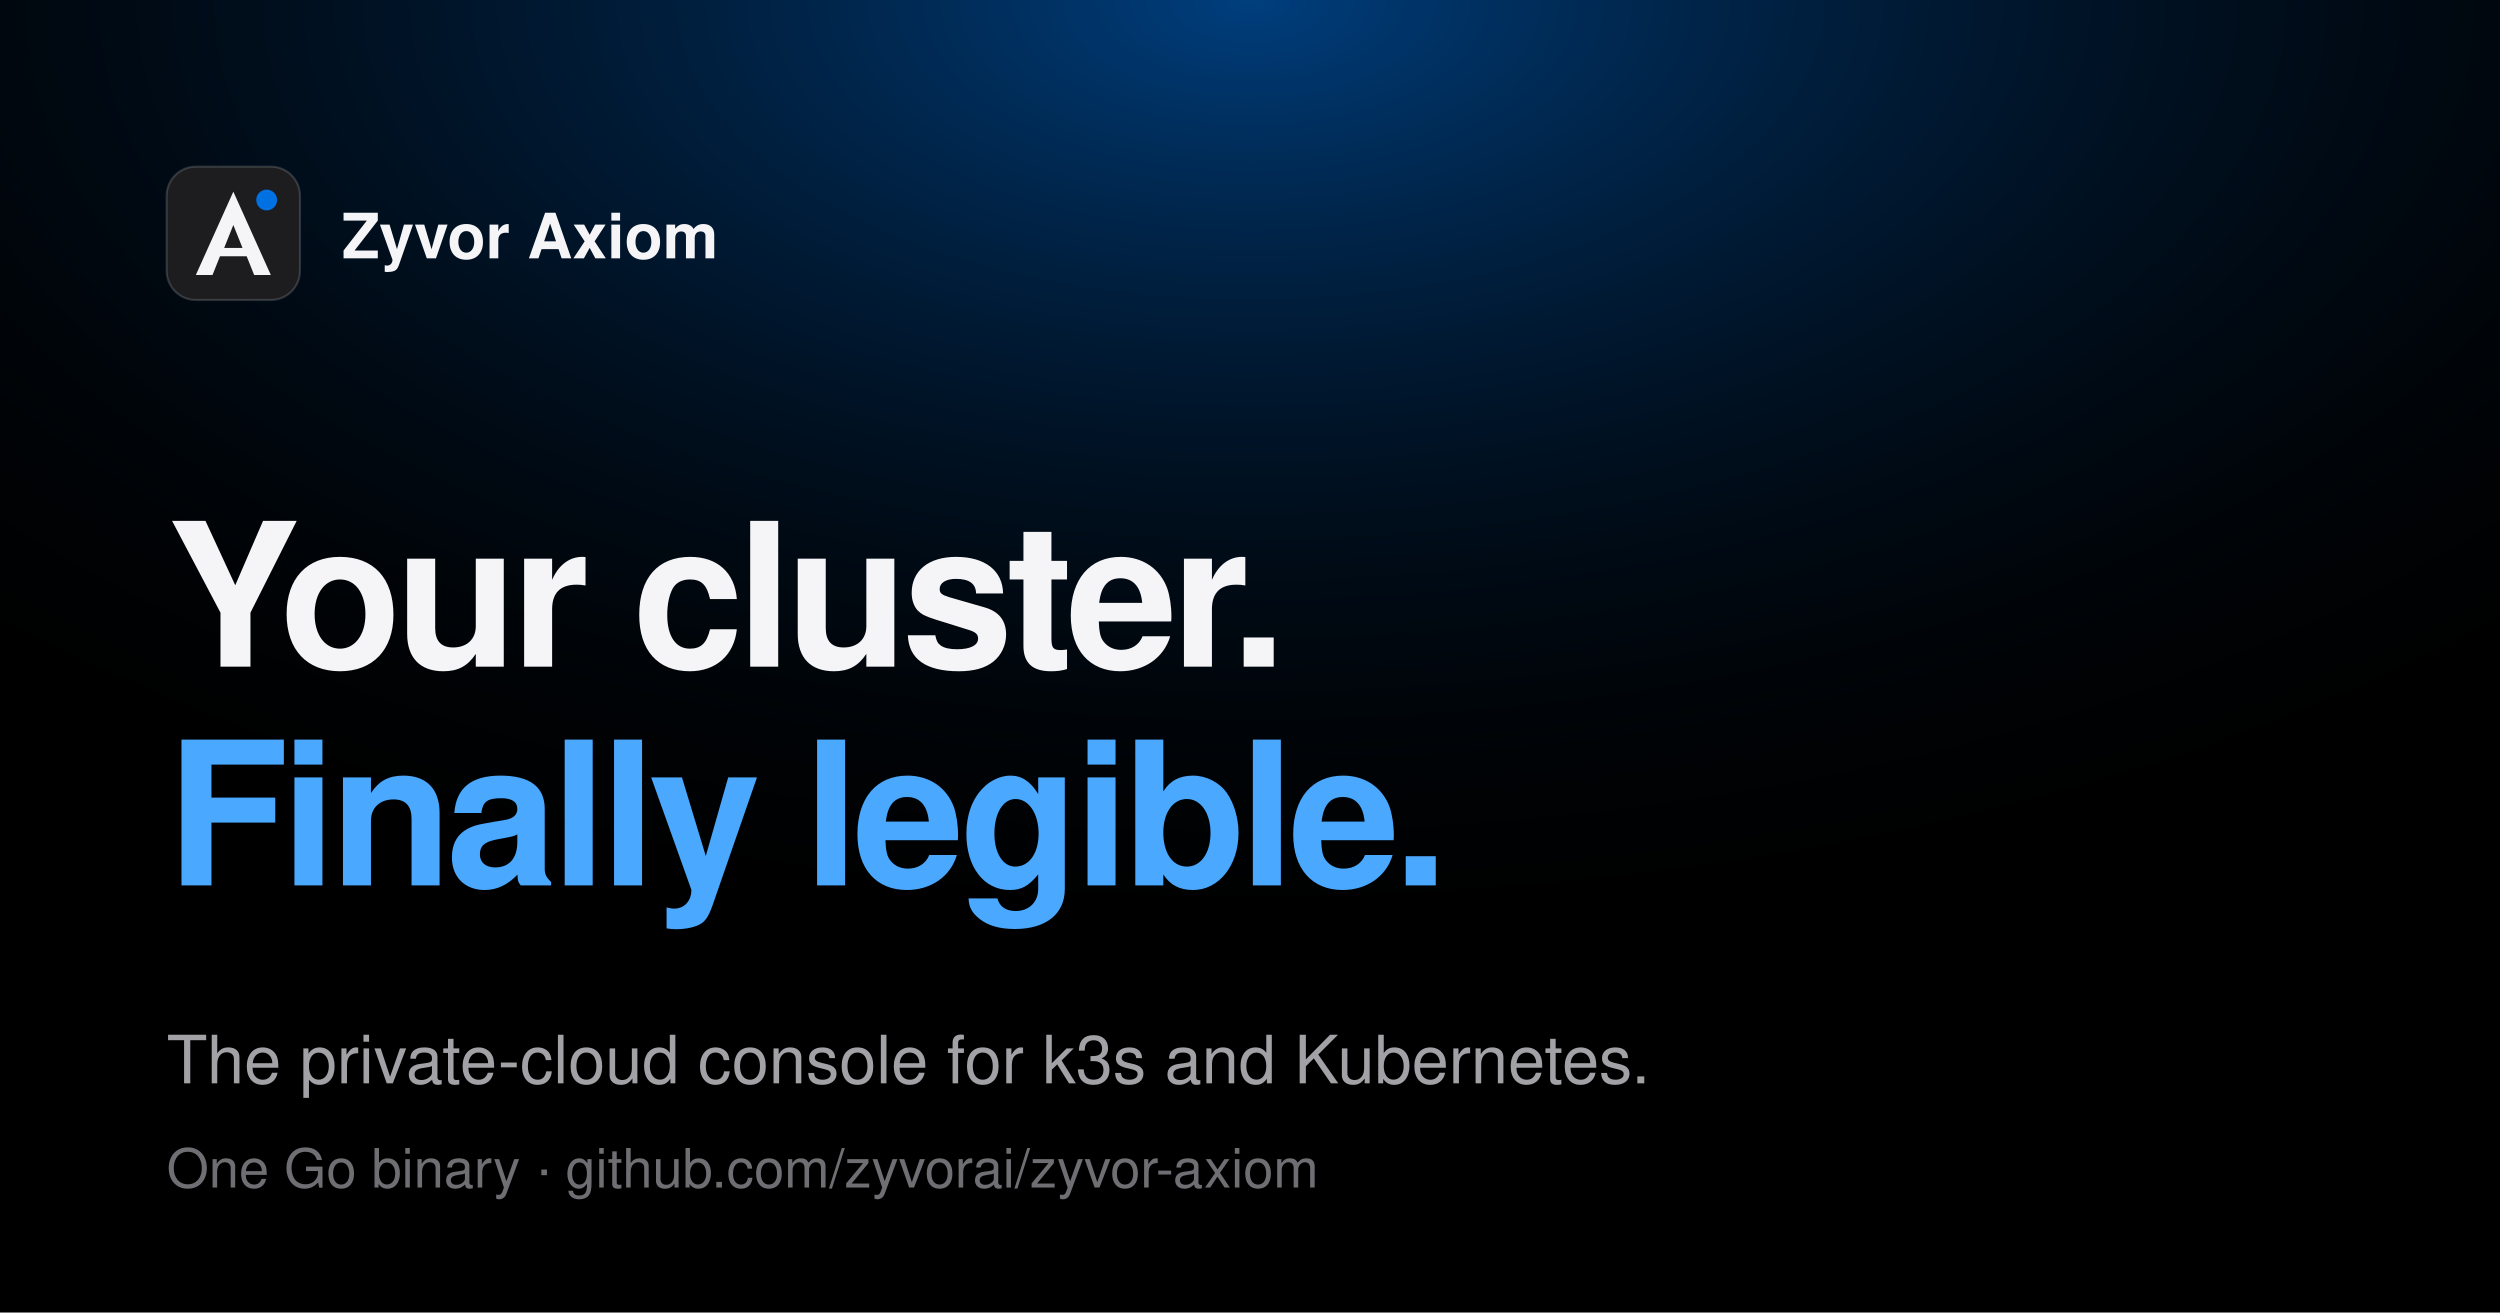
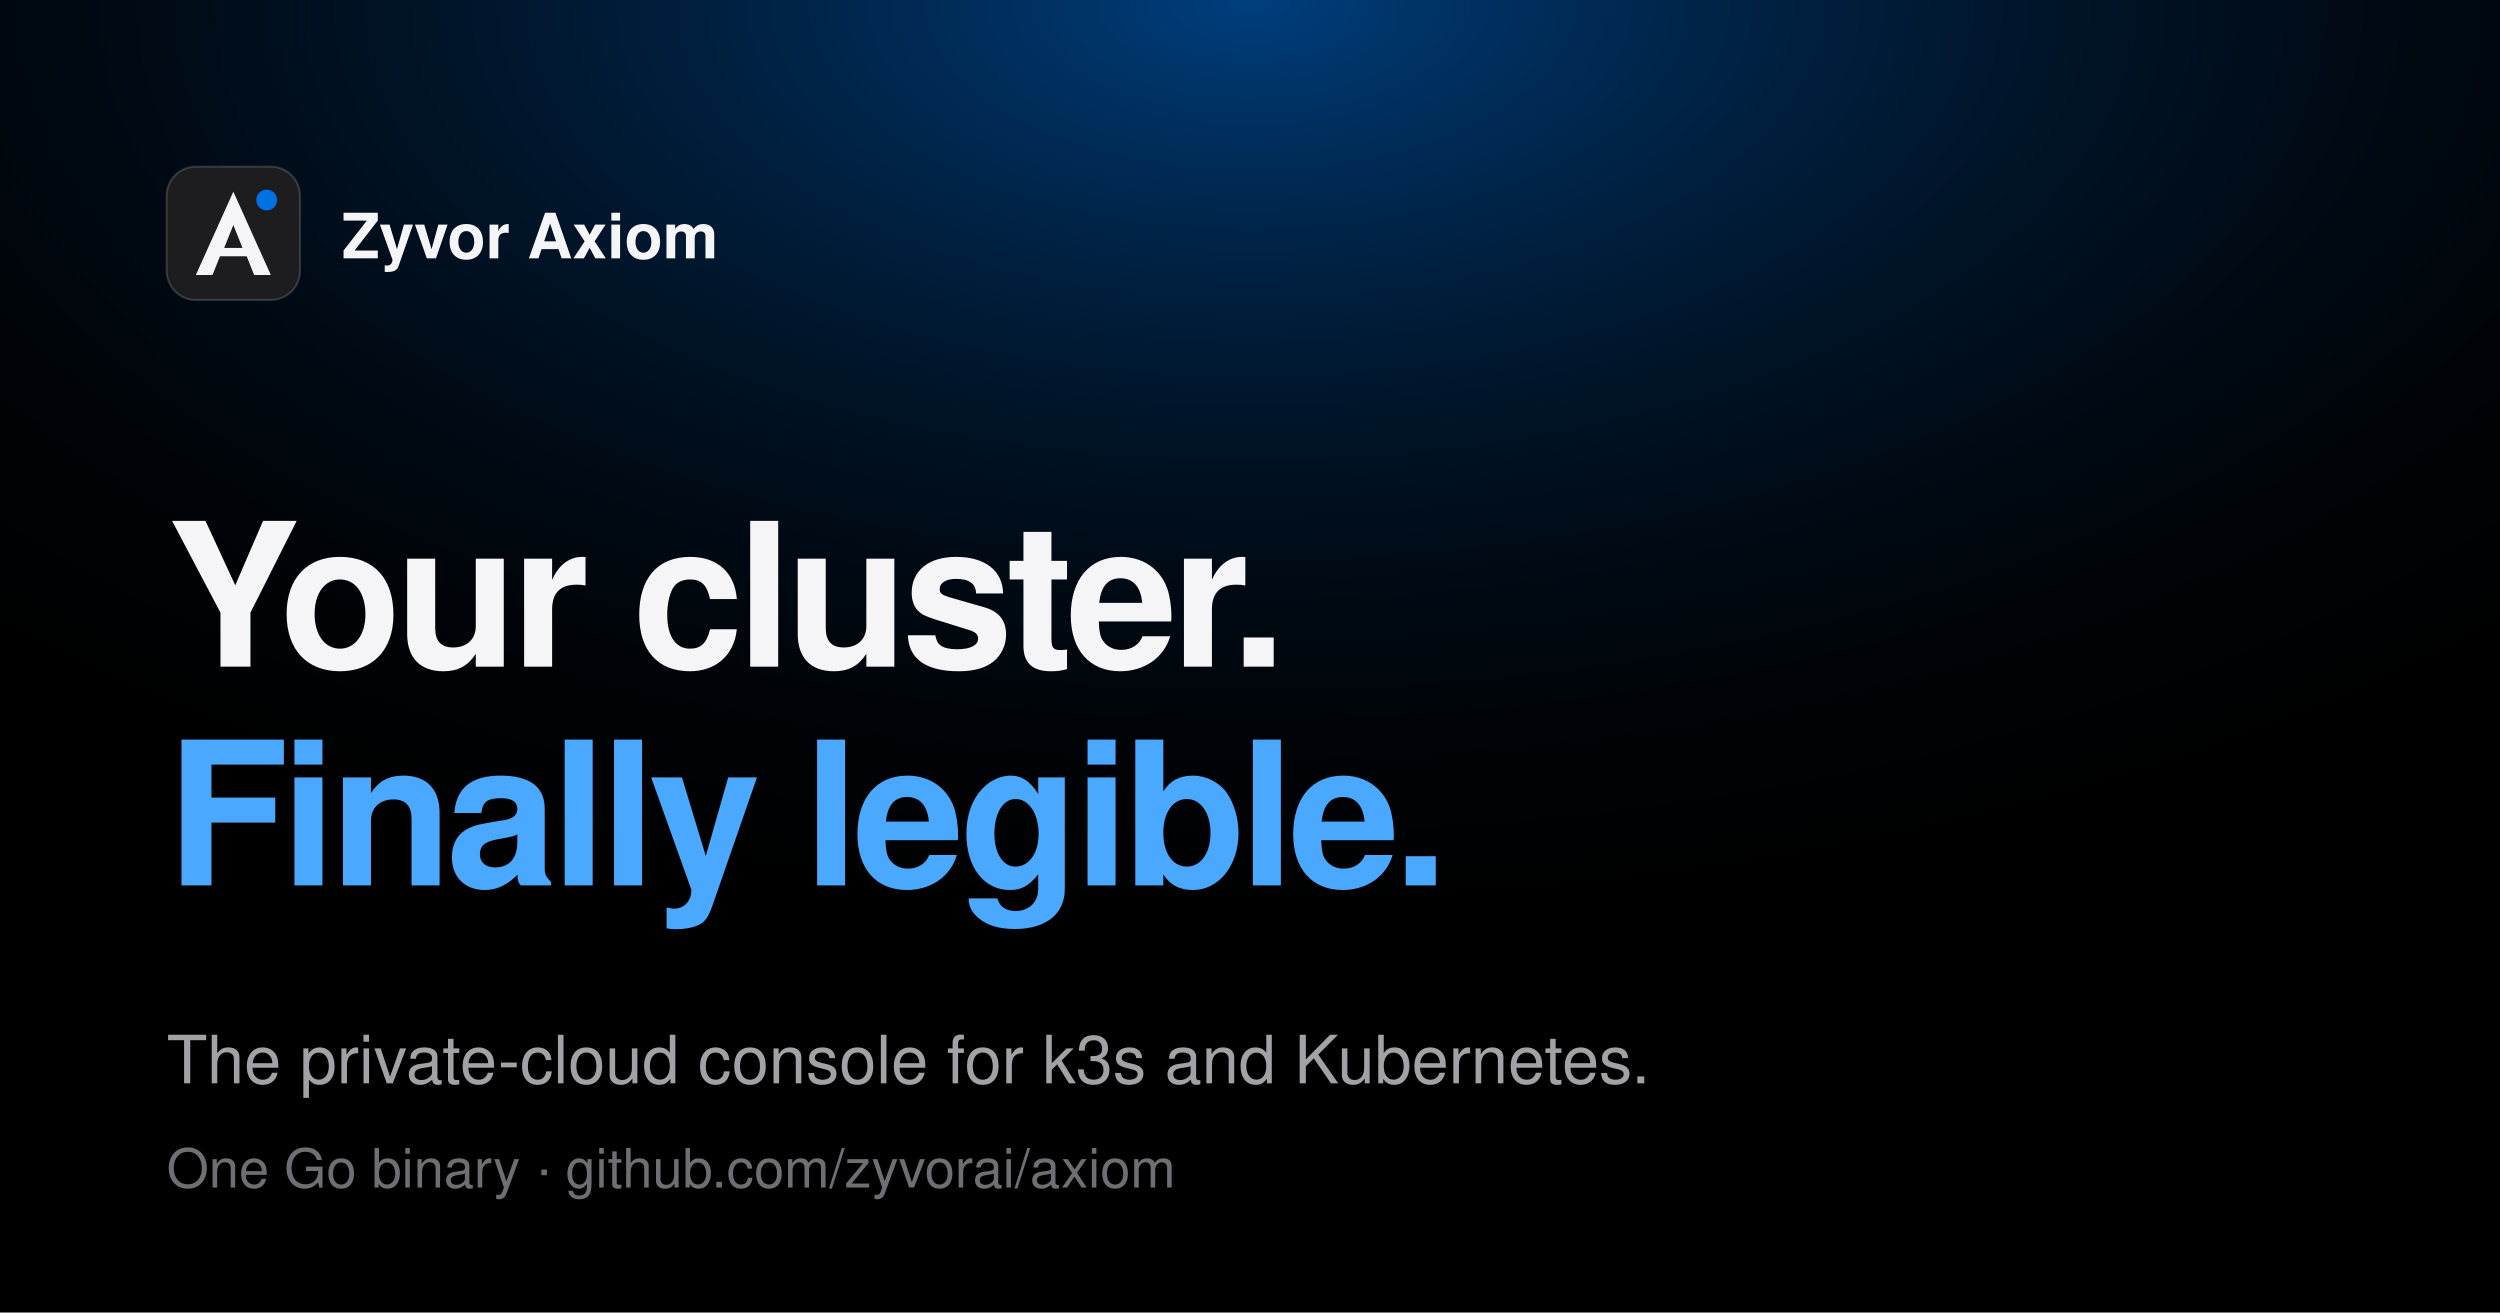
<svg xmlns="http://www.w3.org/2000/svg" width="1200" height="630" viewBox="0 0 1200 630">
  <defs>
    <radialGradient id="g" cx="50%" cy="0%" r="75%">
      <stop offset="0" stop-color="#0071e3" stop-opacity=".55" />
      <stop offset="1" stop-color="#000" stop-opacity="0" />
    </radialGradient>
  </defs>
  <rect width="1200" height="630" fill="#000" />
  <rect width="1200" height="630" fill="url(#g)" />
  <g font-family="Helvetica Neue, Helvetica, Arial, sans-serif" fill="#f5f5f7">
    <rect x="80" y="80" width="64" height="64" rx="14" fill="#1d1d1f" stroke="#ffffff" stroke-opacity=".16" />
    <path d="M112 92 130 132h-8l-3.600-9h-12.800L102 132h-8zm0 16-4.400 11h8.800z" fill="#f5f5f7" />
    <circle cx="128" cy="96" r="5" fill="#0071e3" />
    <text x="164" y="124" font-size="30" font-weight="600">Zyvor Axiom</text>
    <text x="80" y="320" font-size="96" font-weight="700" letter-spacing="-3">Your cluster.</text>
    <text x="80" y="425" font-size="96" font-weight="700" letter-spacing="-3" fill="#4aa8ff">Finally legible.</text>
    <text x="80" y="520" font-size="32" fill="#a1a1a6">The private-cloud console for k3s and Kubernetes.</text>
-     <text x="80" y="570" font-size="26" fill="#6e6e73">One Go binary · github.com/zyvorai/zyvor-axiom</text>
+     <text x="80" y="570" font-size="26" fill="#6e6e73">One Go binary · github.com/zyvorai/axiom</text>
  </g>
</svg>
